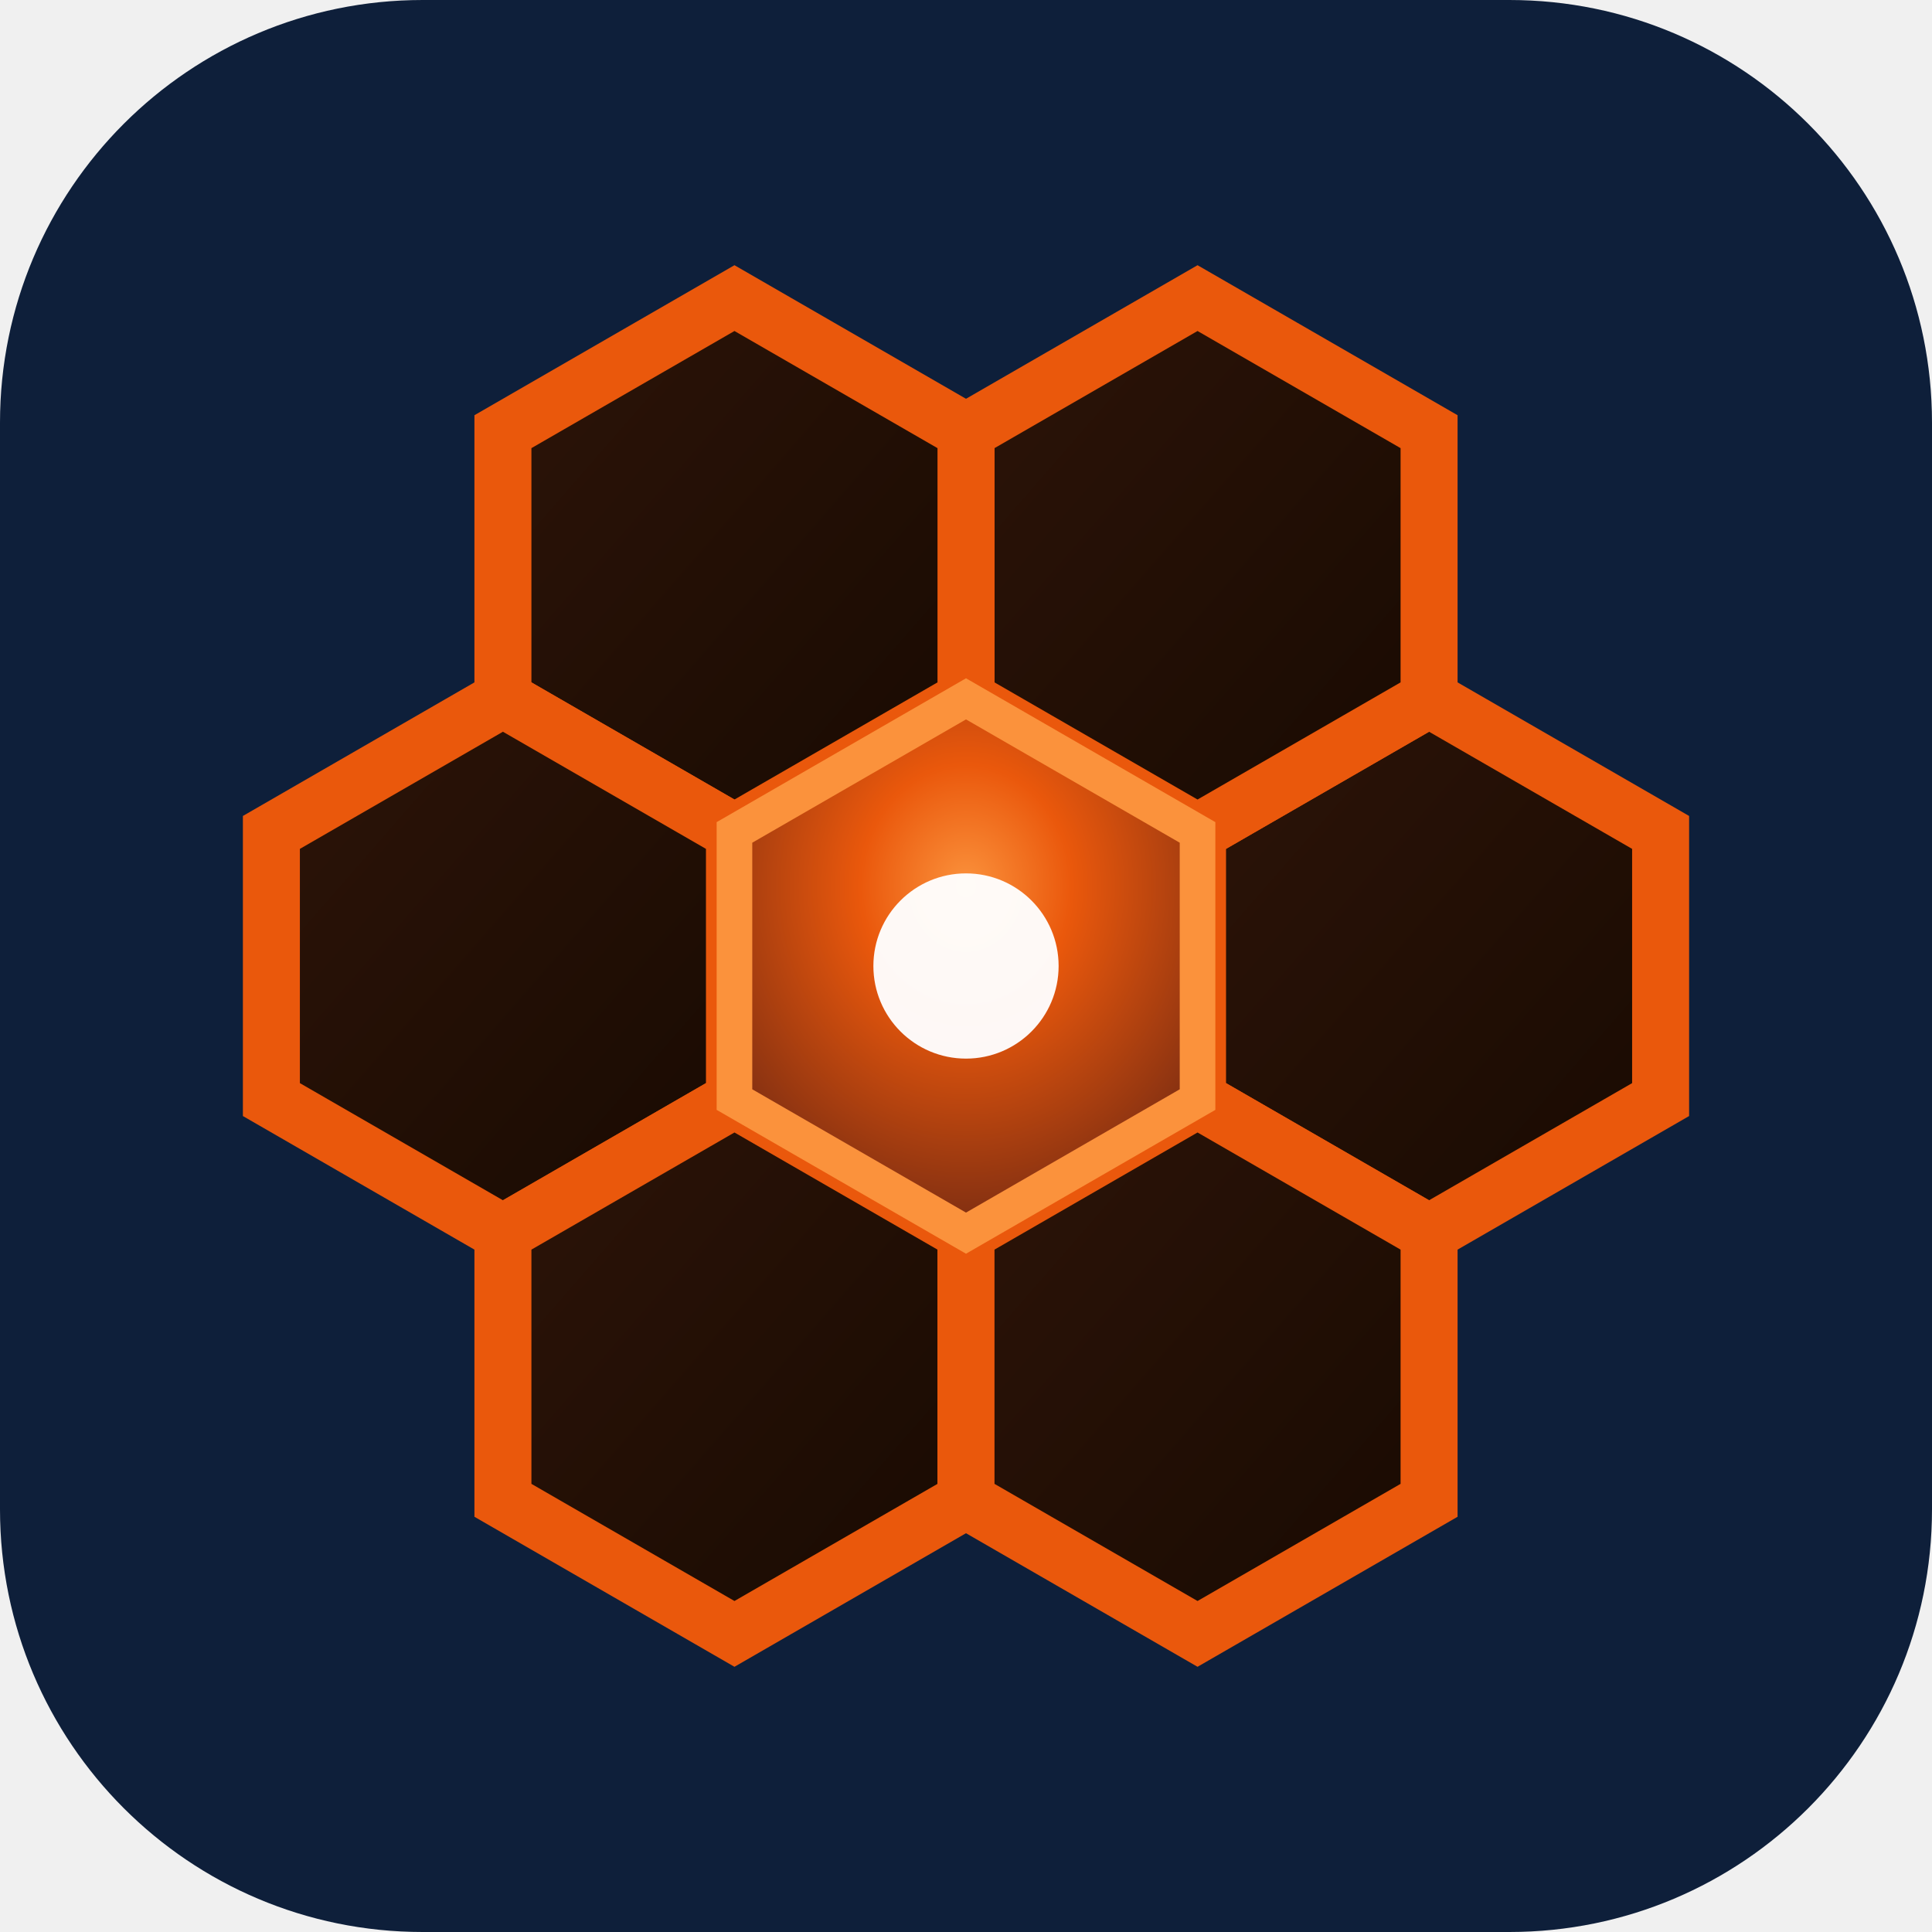
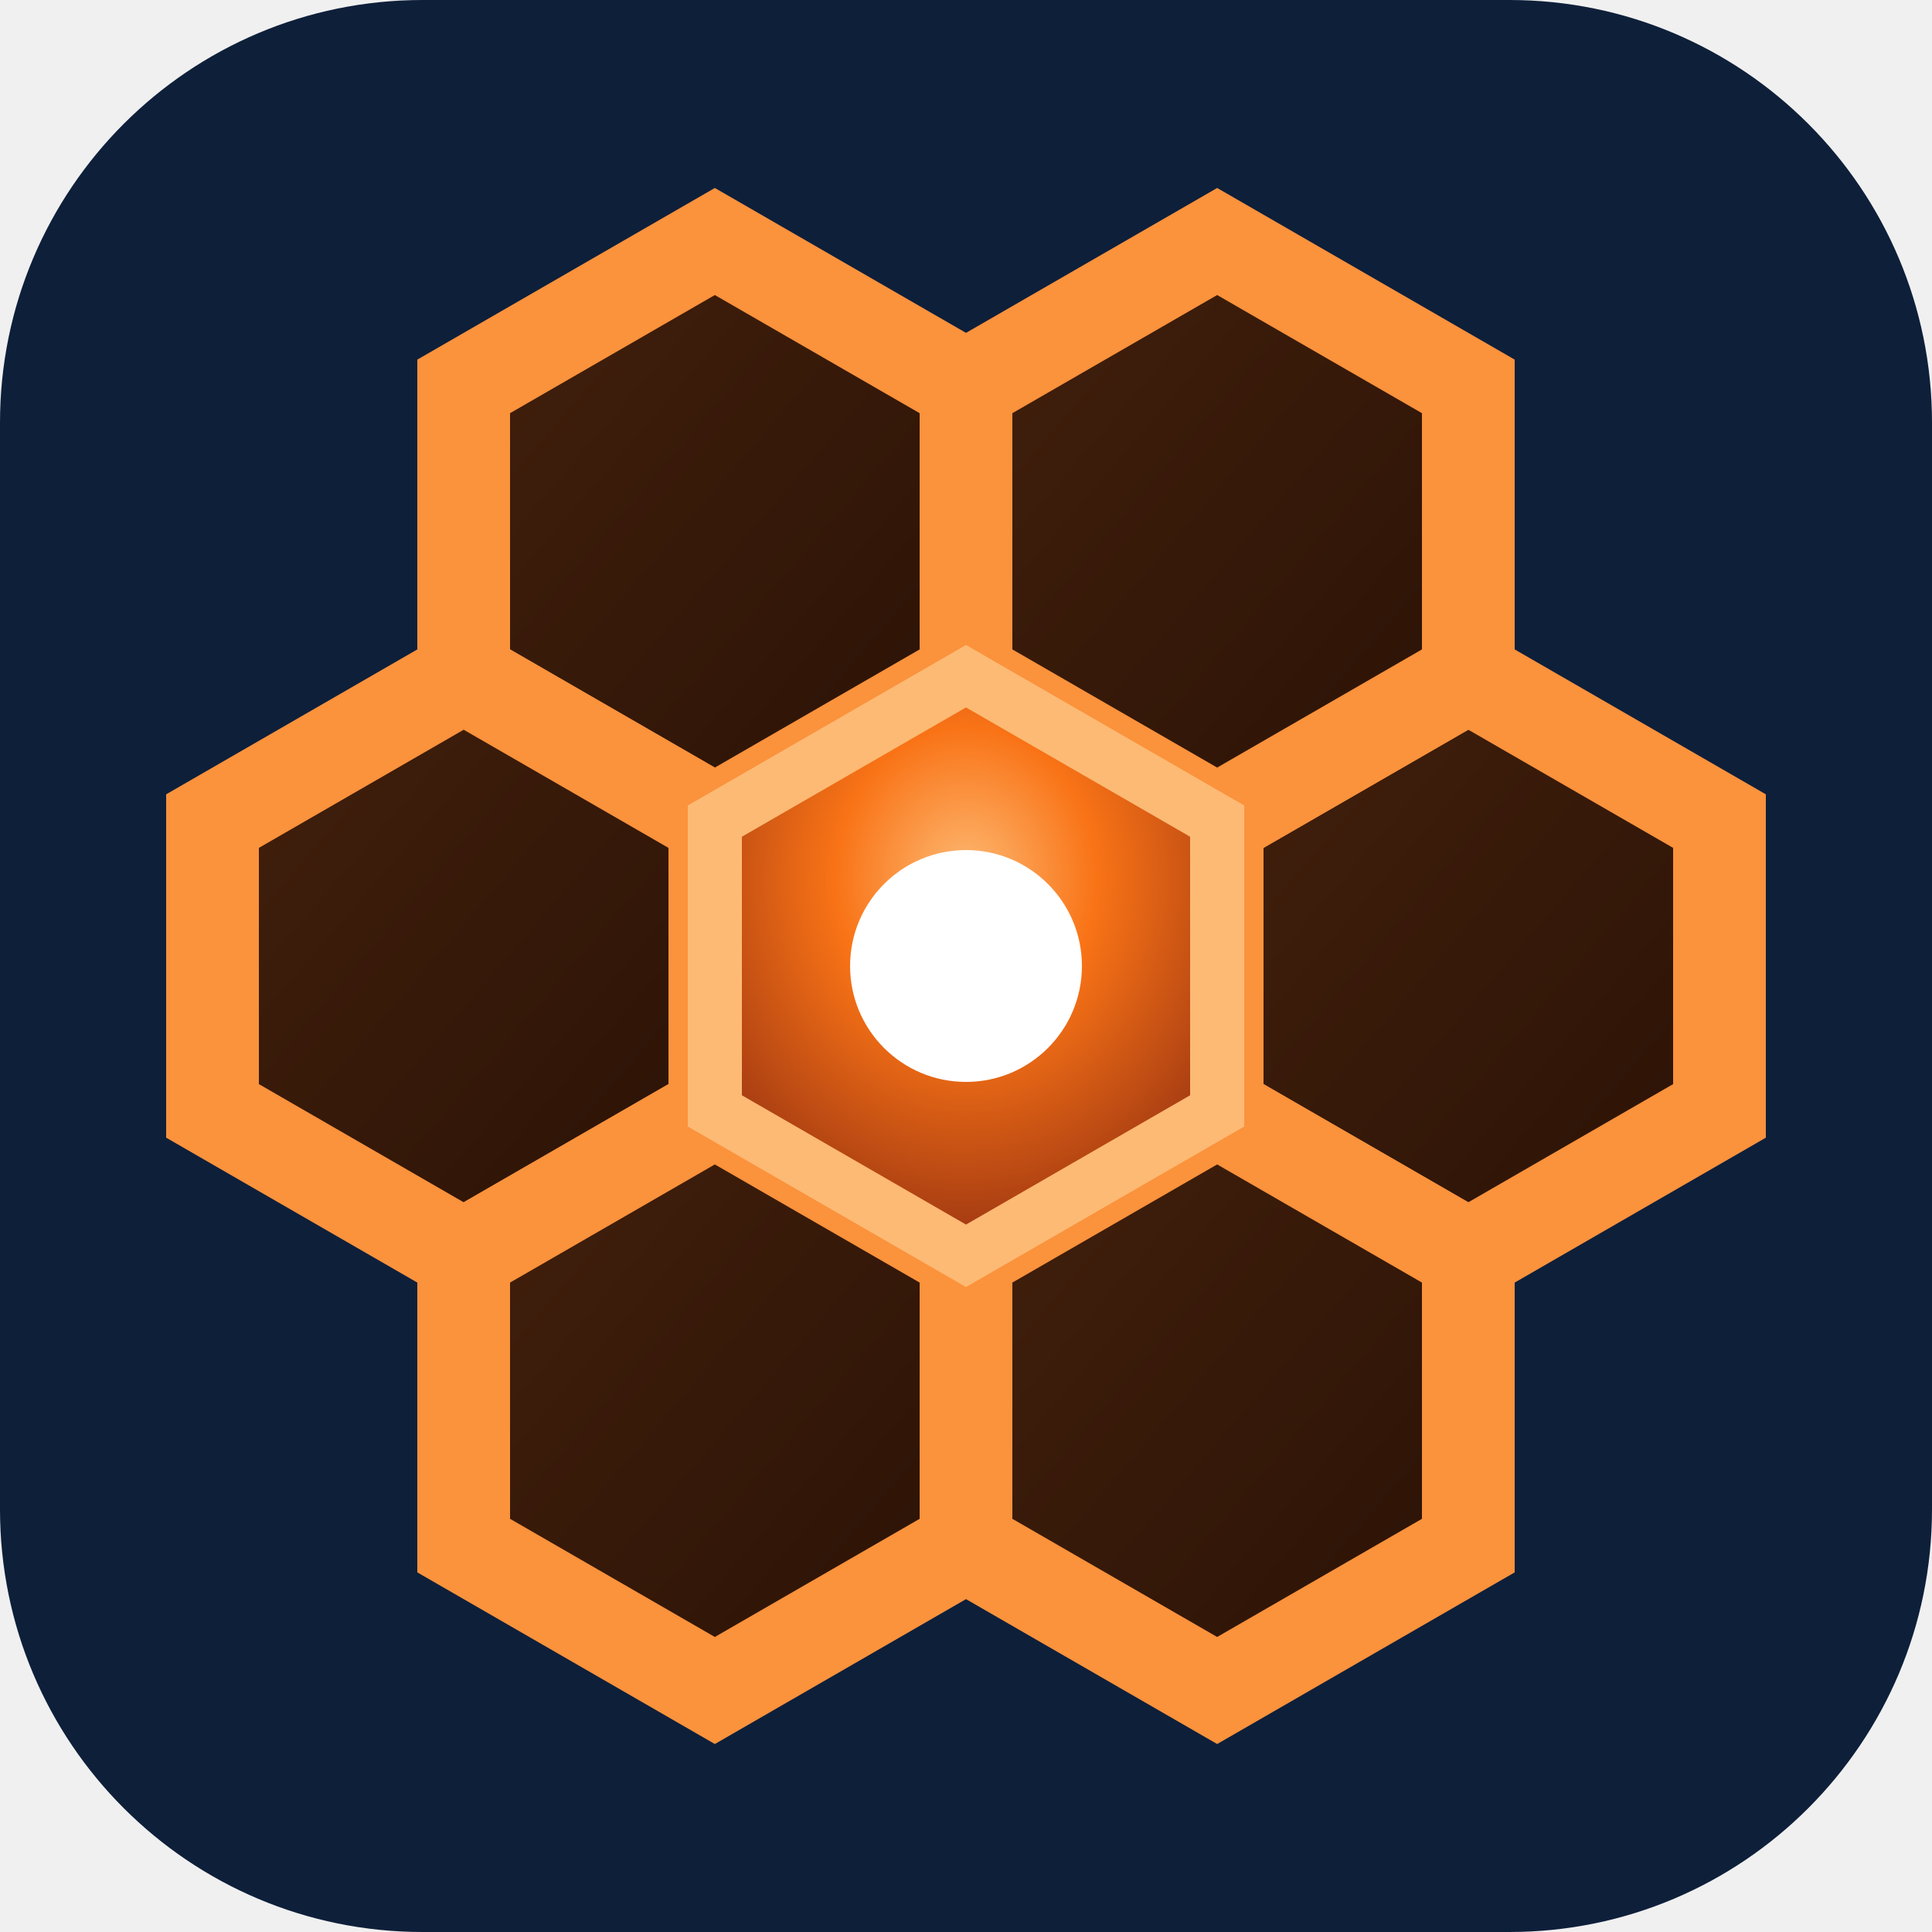
<svg xmlns="http://www.w3.org/2000/svg" viewBox="0 0 64 64">
  <defs>
    <radialGradient id="hub" cx="50%" cy="35%" r="65%">
-       <stop offset="0%" stop-color="#fb923c" />
-       <stop offset="35%" stop-color="#ea580c" />
-       <stop offset="100%" stop-color="#7c2d12" />
+       <stop offset="0%" stop-color="#fdba74" />
+       <stop offset="40%" stop-color="#f97316" />
+       <stop offset="100%" stop-color="#9a3412" />
    </radialGradient>
    <linearGradient id="cell" x1="0%" y1="0%" x2="100%" y2="100%">
-       <stop offset="0%" stop-color="#2d1408" />
-       <stop offset="100%" stop-color="#180a02" />
+       <stop offset="0%" stop-color="#43200c" />
+       <stop offset="100%" stop-color="#2a1206" />
    </linearGradient>
  </defs>
  <rect width="64" height="64" rx="14" fill="#0e1f3a" />
-   <g transform="translate(32,32) scale(1.18) translate(-32,-32)">
-     <polygon points="45,24.5 51.5,28.25 51.5,35.75 45,39.5 38.5,35.75 38.5,28.25" fill="url(#cell)" stroke="#ea580c" stroke-width="1.6" />
-     <polygon points="38.5,13.25 45,17 45,24.5 38.5,28.25 32,24.5 32,17" fill="url(#cell)" stroke="#ea580c" stroke-width="1.6" />
-     <polygon points="25.5,13.25 32,17 32,24.5 25.5,28.25 19,24.5 19,17" fill="url(#cell)" stroke="#ea580c" stroke-width="1.6" />
-     <polygon points="19,24.5 25.5,28.25 25.5,35.75 19,39.5 12.5,35.75 12.5,28.25" fill="url(#cell)" stroke="#ea580c" stroke-width="1.6" />
-     <polygon points="25.5,35.75 32,39.5 32,47 25.5,50.75 19,47 19,39.5" fill="url(#cell)" stroke="#ea580c" stroke-width="1.6" />
-     <polygon points="38.5,35.75 45,39.5 45,47 38.5,50.75 32,47 32,39.5" fill="url(#cell)" stroke="#ea580c" stroke-width="1.6" />
-     <polygon points="32,24.5 38.5,28.25 38.5,35.75 32,39.5 25.5,35.75 25.5,28.25" fill="url(#hub)" stroke="#fb923c" stroke-width="1" />
-     <circle cx="32" cy="32" r="2.6" fill="#ffffff" opacity=".96" />
+   <g transform="translate(32,32) scale(1.28) translate(-32,-32)">
+     <polygon points="45,24.5 51.5,28.25 51.5,35.75 45,39.5 38.5,35.75 38.5,28.25" fill="url(#cell)" stroke="#fb923c" stroke-width="2.4" />
+     <polygon points="38.5,13.25 45,17 45,24.5 38.5,28.25 32,24.5 32,17" fill="url(#cell)" stroke="#fb923c" stroke-width="2.4" />
+     <polygon points="25.5,13.25 32,17 32,24.5 25.5,28.25 19,24.5 19,17" fill="url(#cell)" stroke="#fb923c" stroke-width="2.4" />
+     <polygon points="19,24.5 25.5,28.25 25.5,35.75 19,39.5 12.5,35.75 12.5,28.25" fill="url(#cell)" stroke="#fb923c" stroke-width="2.4" />
+     <polygon points="25.5,35.75 32,39.5 32,47 25.5,50.75 19,47 19,39.5" fill="url(#cell)" stroke="#fb923c" stroke-width="2.4" />
+     <polygon points="38.5,35.75 45,39.5 45,47 38.5,50.75 32,47 32,39.5" fill="url(#cell)" stroke="#fb923c" stroke-width="2.4" />
+     <polygon points="32,24.5 38.5,28.25 38.5,35.75 32,39.5 25.5,35.75 25.5,28.25" fill="url(#hub)" stroke="#fdba74" stroke-width="1.4" />
+     <circle cx="32" cy="32" r="3" fill="#ffffff" />
  </g>
</svg>
